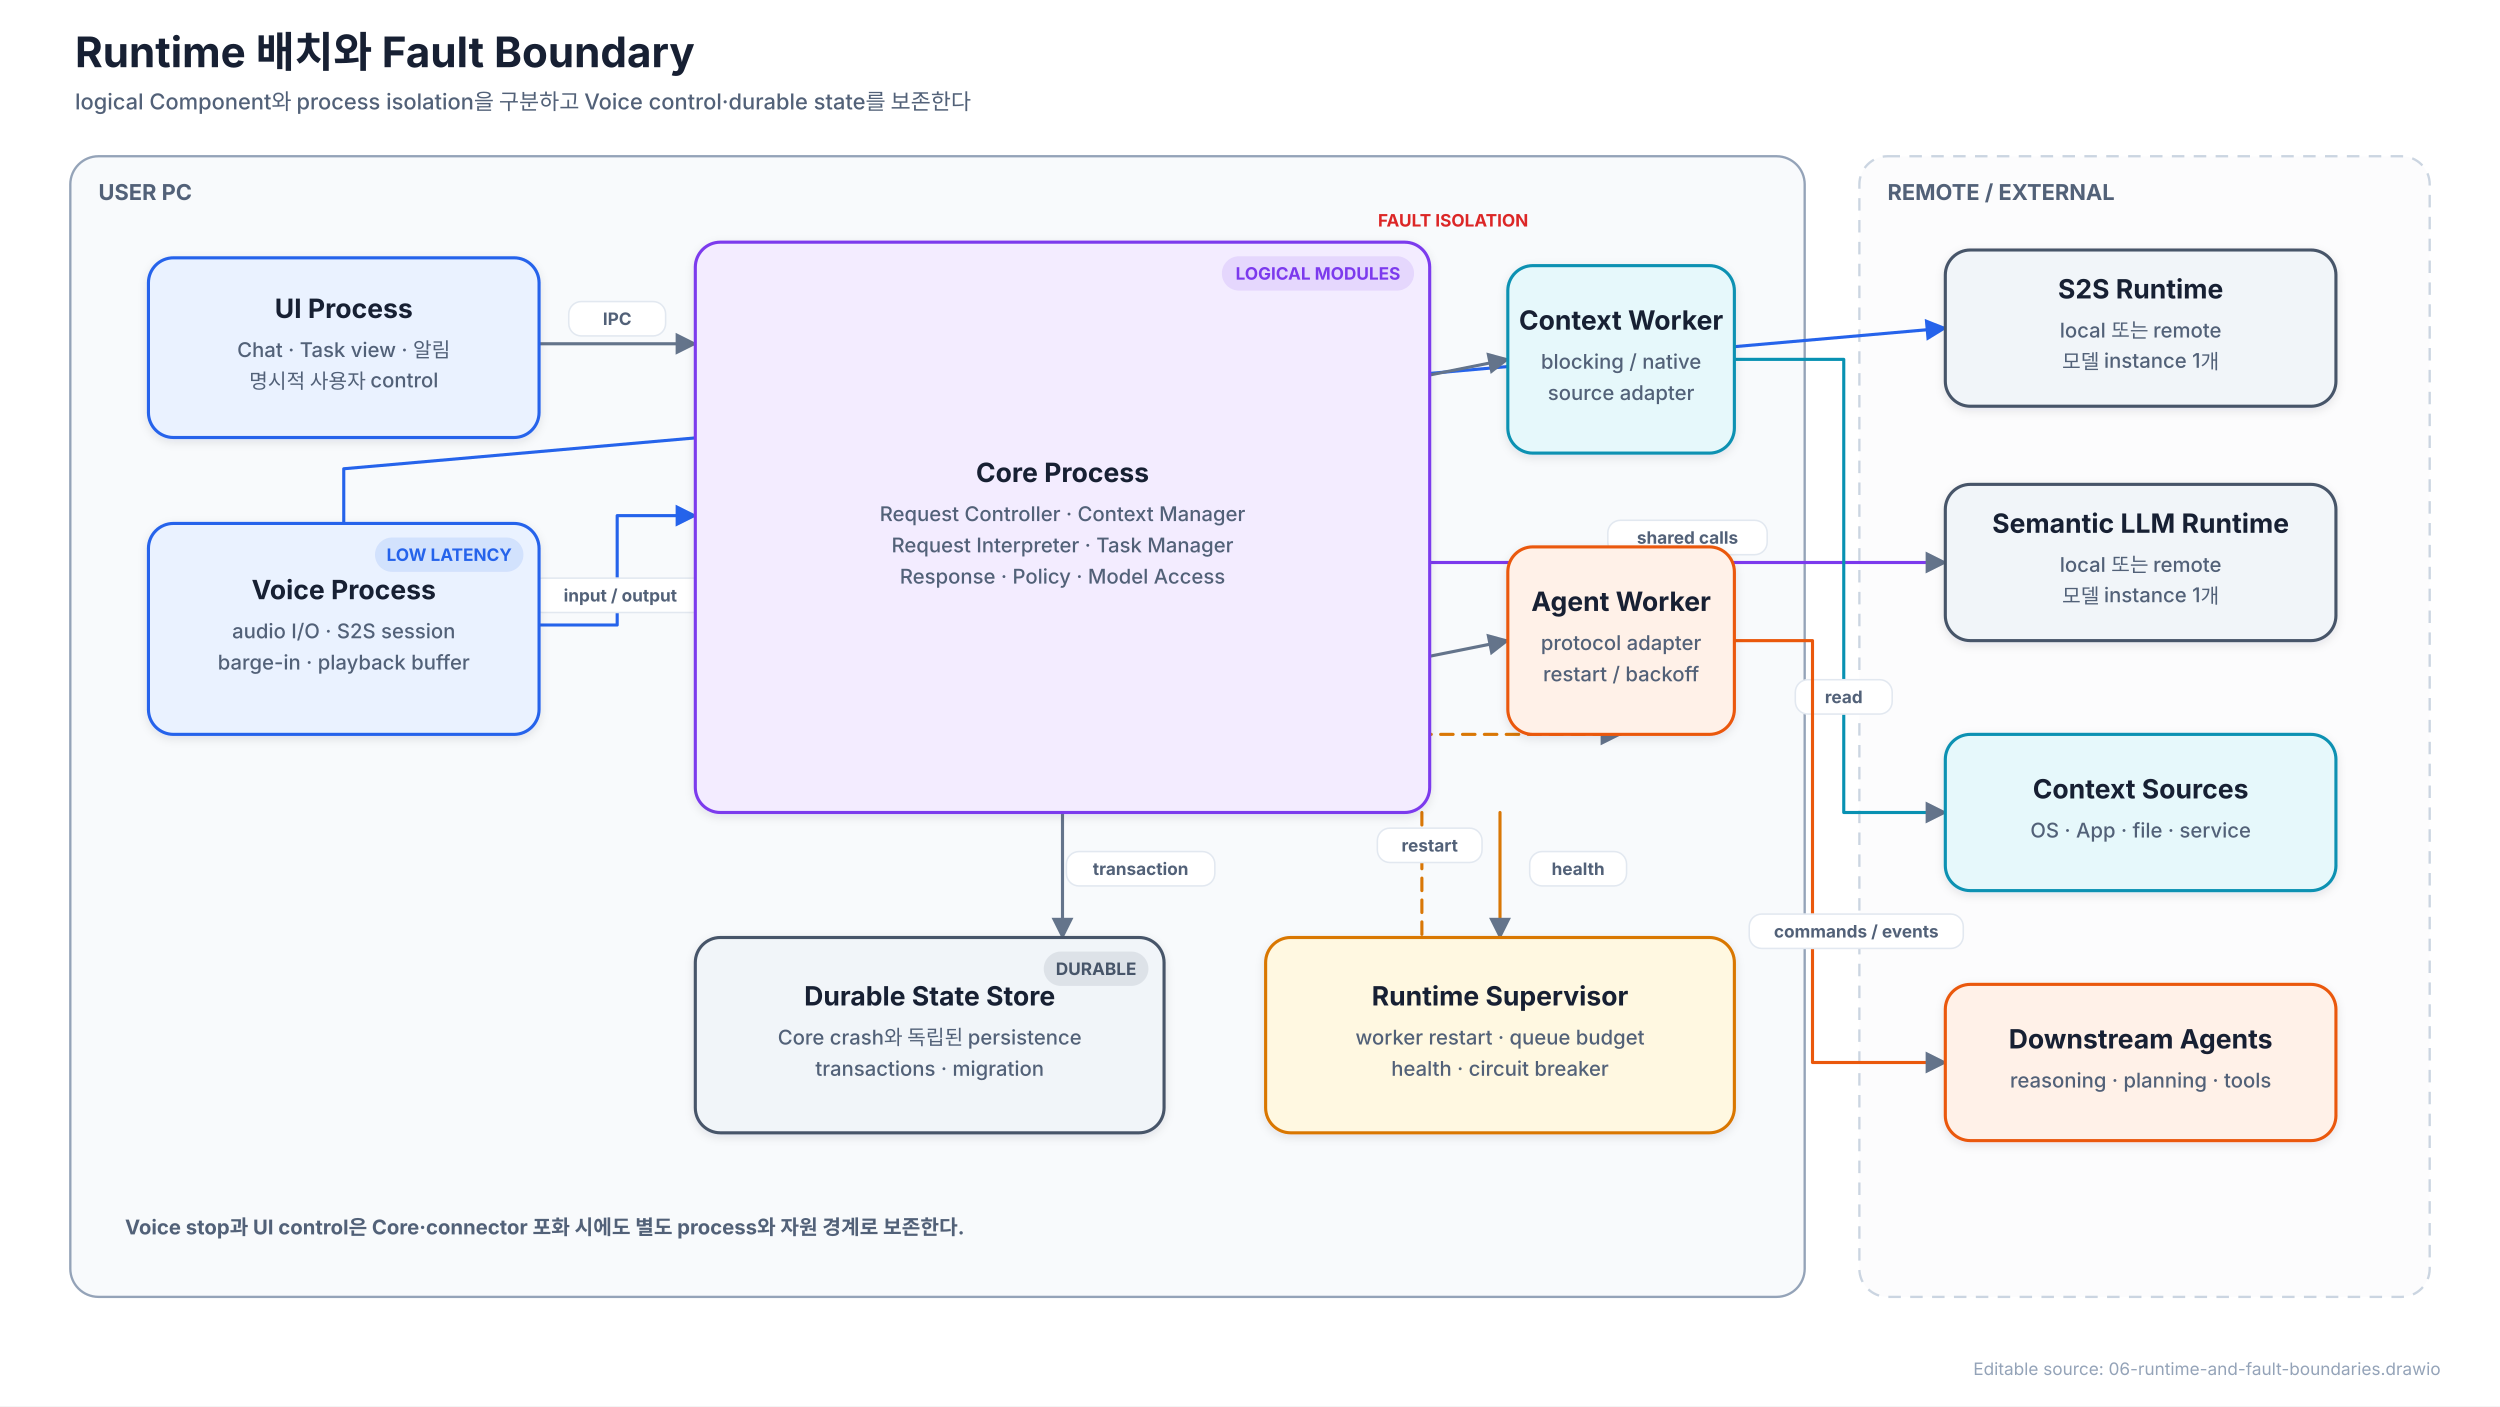
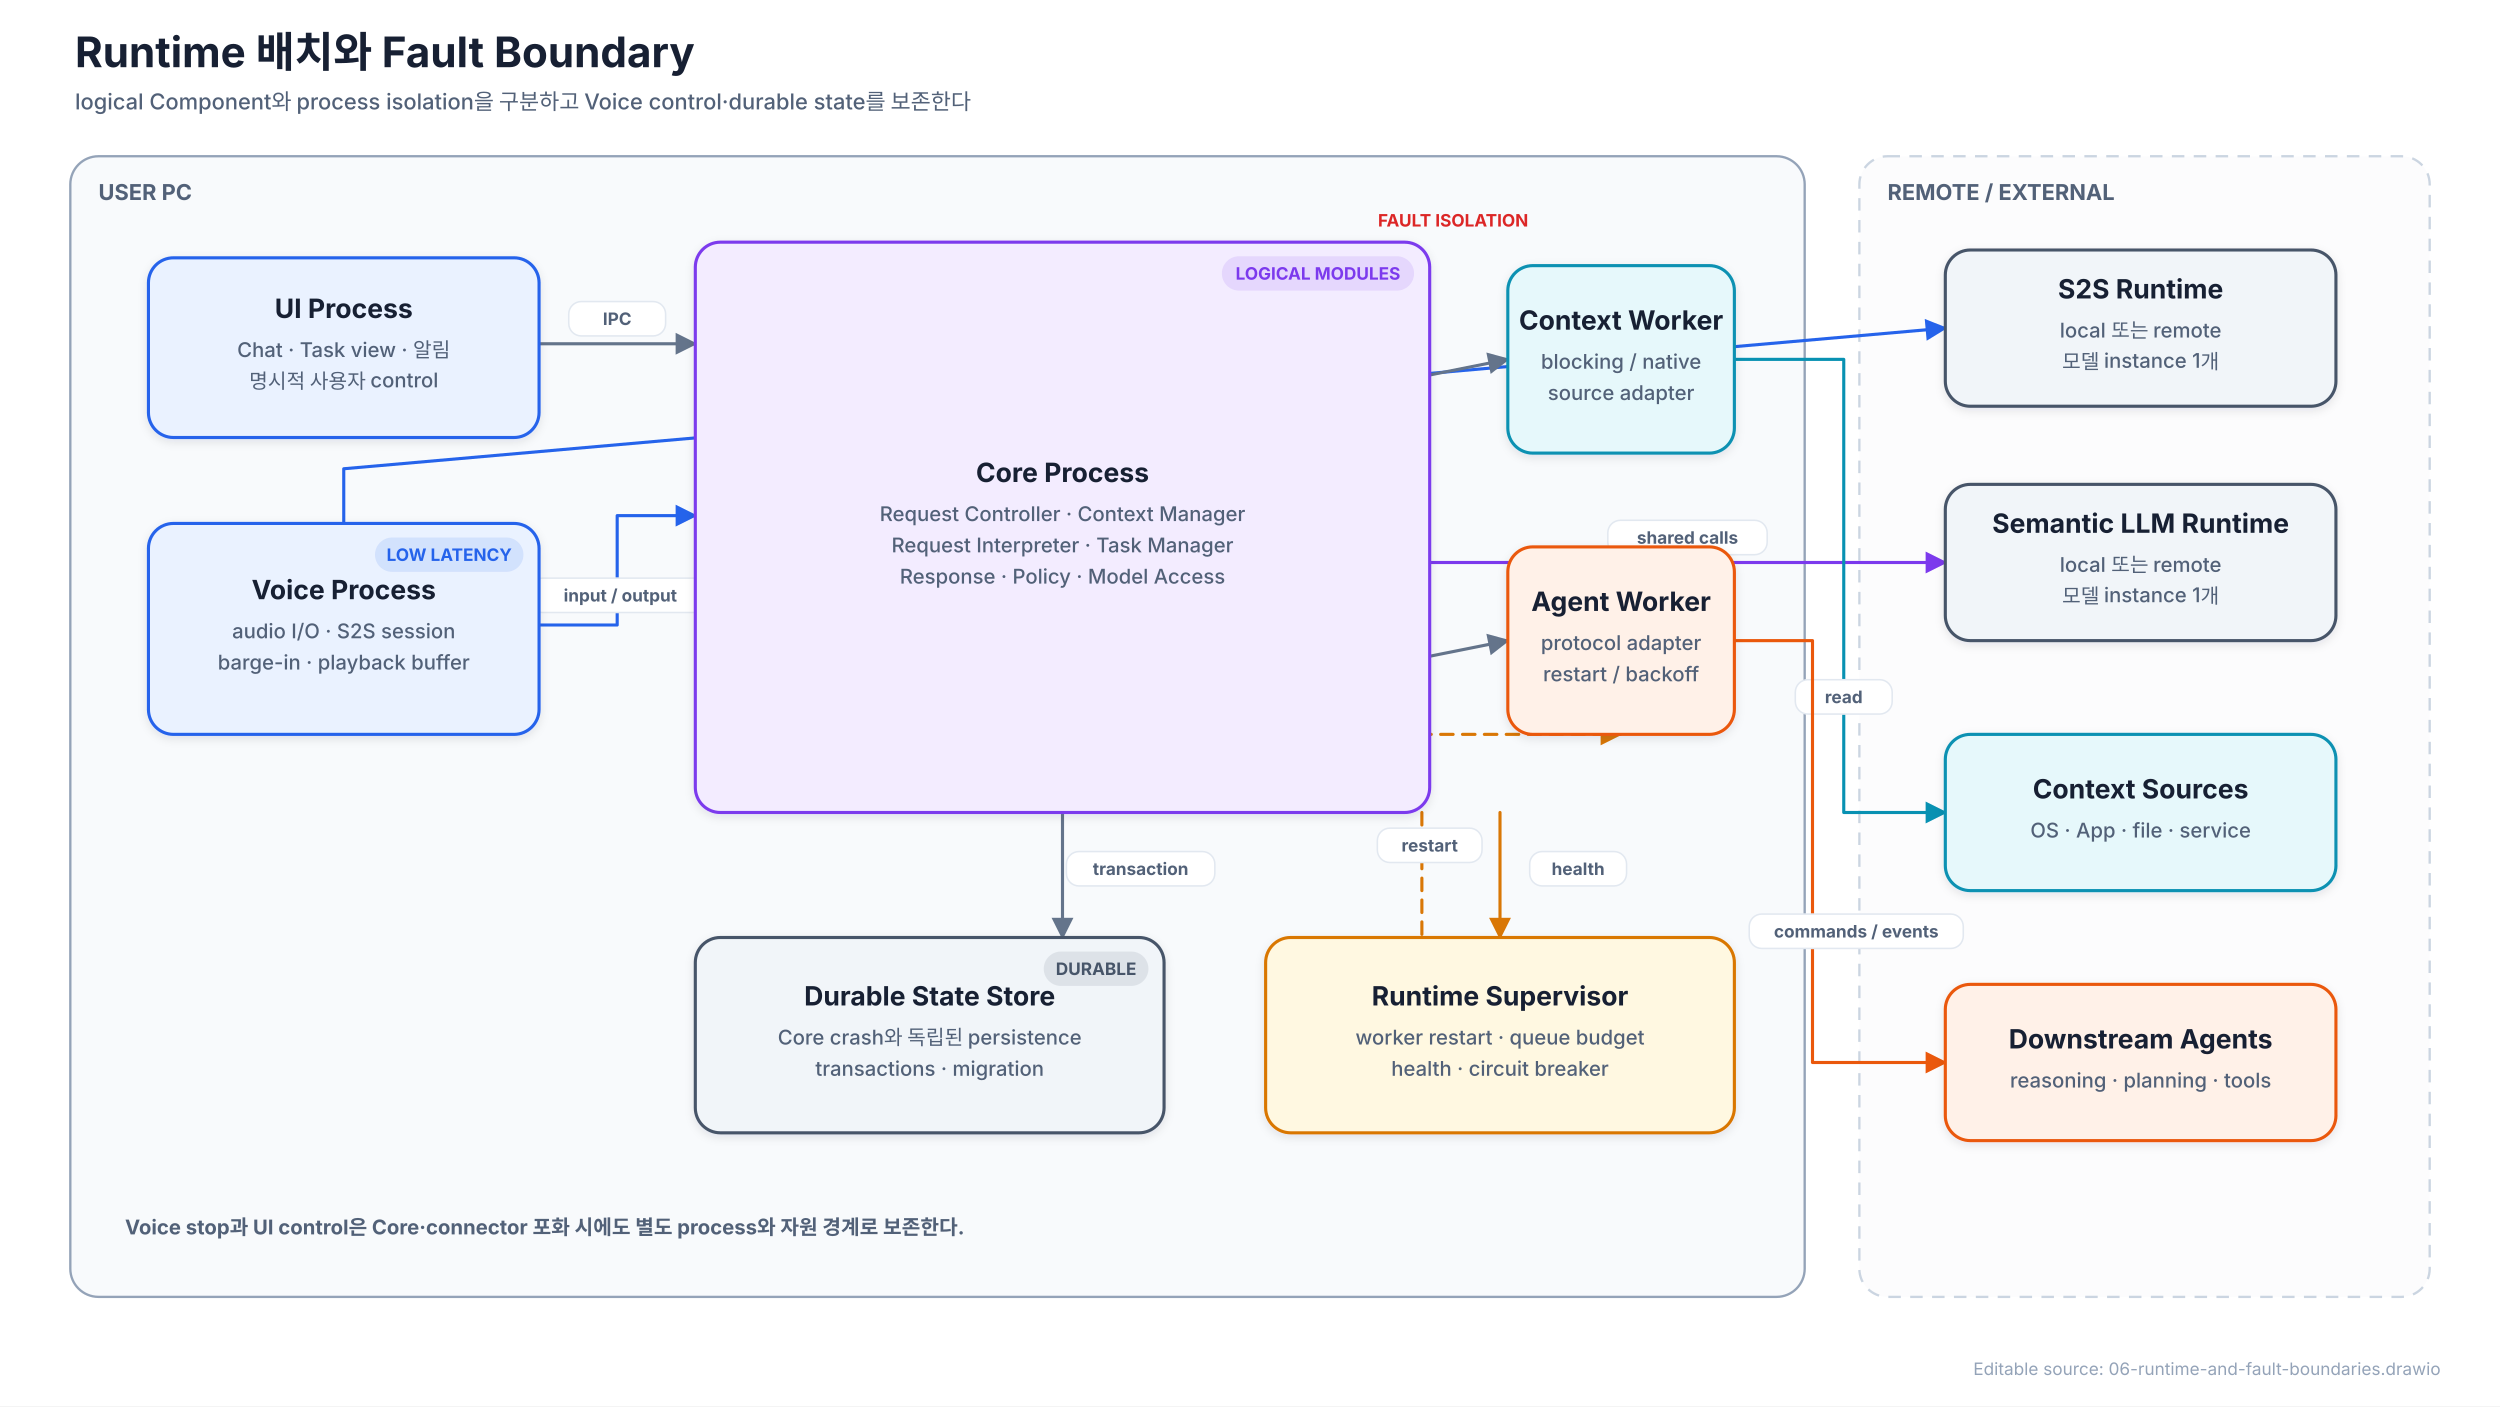
<svg xmlns="http://www.w3.org/2000/svg" width="1600" height="900" viewBox="0 0 1600 900" role="img" aria-labelledby="title desc">
  <defs>
    <marker id="arrow" viewBox="0 0 10 10" refX="9" refY="5" markerWidth="7" markerHeight="7" orient="auto-start-reverse">
      <path d="M 0 0 L 10 5 L 0 10 z" fill="#64748B" />
    </marker>
    <marker id="arrow-blue" viewBox="0 0 10 10" refX="9" refY="5" markerWidth="7" markerHeight="7" orient="auto-start-reverse">
      <path d="M 0 0 L 10 5 L 0 10 z" fill="#2563EB" />
+     </marker>
+     <marker id="arrow-cyan" viewBox="0 0 10 10" refX="9" refY="5" markerWidth="7" markerHeight="7" orient="auto-start-reverse">
+       <path d="M 0 0 L 10 5 L 0 10 z" fill="#0891B2" />
+     </marker>
+     <marker id="arrow-purple" viewBox="0 0 10 10" refX="9" refY="5" markerWidth="7" markerHeight="7" orient="auto-start-reverse">
+       <path d="M 0 0 L 10 5 L 0 10 z" fill="#7C3AED" />
+     </marker>
+     <marker id="arrow-green" viewBox="0 0 10 10" refX="9" refY="5" markerWidth="7" markerHeight="7" orient="auto-start-reverse">
+       <path d="M 0 0 L 10 5 L 0 10 z" fill="#059669" />
+     </marker>
+     <marker id="arrow-orange" viewBox="0 0 10 10" refX="9" refY="5" markerWidth="7" markerHeight="7" orient="auto-start-reverse">
+       <path d="M 0 0 L 10 5 L 0 10 z" fill="#EA580C" />
+     </marker>
+     <marker id="arrow-amber" viewBox="0 0 10 10" refX="9" refY="5" markerWidth="7" markerHeight="7" orient="auto-start-reverse">
+       <path d="M 0 0 L 10 5 L 0 10 z" fill="#D97706" />
+     </marker>
+     <marker id="arrow-gray" viewBox="0 0 10 10" refX="9" refY="5" markerWidth="7" markerHeight="7" orient="auto-start-reverse">
+       <path d="M 0 0 L 10 5 L 0 10 z" fill="#475569" />
+     </marker>
+     <marker id="arrow-red" viewBox="0 0 10 10" refX="9" refY="5" markerWidth="7" markerHeight="7" orient="auto-start-reverse">
+       <path d="M 0 0 L 10 5 L 0 10 z" fill="#DC2626" />
    </marker>
    <filter id="shadow" x="-10%" y="-10%" width="120%" height="140%">
      <feDropShadow dx="0" dy="2" stdDeviation="3" flood-color="#0F172A" flood-opacity="0.10" />
    </filter>
  </defs>
  <rect width="1600" height="900" fill="#FFFFFF" />
  <text x="48" y="43" font-family="Inter, Arial, sans-serif" font-size="27" font-weight="750" fill="#172033">Runtime 배치와 Fault Boundary</text>
  <text x="48" y="70" font-family="Inter, Arial, sans-serif" font-size="14" font-weight="500" fill="#526178">logical Component와 process isolation을 구분하고 Voice control·durable state를 보존한다</text>
  <rect x="45" y="100" width="1110" height="730" rx="18" fill="#F8FAFC" stroke="#94A3B8" stroke-width="1.5" />
  <text x="63" y="128" font-family="Inter, Arial, sans-serif" font-size="14" font-weight="750" fill="#526178">USER PC</text>
  <rect x="1190" y="100" width="365" height="730" rx="18" fill="#FCFCFD" stroke="#CBD5E1" stroke-width="1.5" stroke-dasharray="8 6" />
  <text x="1208" y="128" font-family="Inter, Arial, sans-serif" font-size="14" font-weight="750" fill="#526178">REMOTE / EXTERNAL</text>
  <polyline points="345,220 445,220" fill="none" stroke="#64748B" stroke-width="2" stroke-linejoin="round" stroke-linecap="round" marker-end="url(#arrow)" />
  <rect x="364.0" y="193" width="62" height="22" rx="8" fill="#FFFFFF" stroke="#E2E8F0" />
  <text x="395" y="208" text-anchor="middle" font-family="Inter, Arial, sans-serif" font-size="11" font-weight="650" fill="#526178">IPC</text>
  <polyline points="345,400 395,400 395,330 445,330" fill="none" stroke="#2563EB" stroke-width="2" stroke-linejoin="round" stroke-linecap="round" marker-end="url(#arrow-blue)" />
  <rect x="339.0" y="370" width="116" height="22" rx="8" fill="#FFFFFF" stroke="#E2E8F0" />
  <text x="397" y="385" text-anchor="middle" font-family="Inter, Arial, sans-serif" font-size="11" font-weight="650" fill="#526178">input / output</text>
  <polyline points="220,335 220,300 1245,210" fill="none" stroke="#2563EB" stroke-width="2" stroke-linejoin="round" stroke-linecap="round" marker-end="url(#arrow-blue)" />
  <rect x="749.5" y="260" width="81" height="22" rx="8" fill="#FFFFFF" stroke="#E2E8F0" />
  <text x="790" y="275" text-anchor="middle" font-family="Inter, Arial, sans-serif" font-size="11" font-weight="650" fill="#526178">streaming</text>
-   <polyline points="915,360 1180,360 1180,360 1245,360" fill="none" stroke="#7C3AED" stroke-width="2" stroke-linejoin="round" stroke-linecap="round" marker-end="url(#arrow)" />
+   <polyline points="915,360 1180,360 1180,360 1245,360" fill="none" stroke="#7C3AED" stroke-width="2" stroke-linejoin="round" stroke-linecap="round" marker-end="url(#arrow-purple)" />
  <rect x="1029.0" y="333" width="102" height="22" rx="8" fill="#FFFFFF" stroke="#E2E8F0" />
  <text x="1080" y="348" text-anchor="middle" font-family="Inter, Arial, sans-serif" font-size="11" font-weight="650" fill="#526178">shared calls</text>
  <polyline points="915,240 965,230" fill="none" stroke="#64748B" stroke-width="2" stroke-linejoin="round" stroke-linecap="round" marker-end="url(#arrow)" />
  <polyline points="915,420 965,410" fill="none" stroke="#64748B" stroke-width="2" stroke-linejoin="round" stroke-linecap="round" marker-end="url(#arrow)" />
-   <polyline points="1110,230 1180,230 1180,520 1245,520" fill="none" stroke="#0891B2" stroke-width="2" stroke-linejoin="round" stroke-linecap="round" marker-end="url(#arrow)" />
+   <polyline points="1110,230 1180,230 1180,520 1245,520" fill="none" stroke="#0891B2" stroke-width="2" stroke-linejoin="round" stroke-linecap="round" marker-end="url(#arrow-cyan)" />
  <rect x="1149.0" y="435" width="62" height="22" rx="8" fill="#FFFFFF" stroke="#E2E8F0" />
  <text x="1180" y="450" text-anchor="middle" font-family="Inter, Arial, sans-serif" font-size="11" font-weight="650" fill="#526178">read</text>
-   <polyline points="1110,410 1160,410 1160,680 1245,680" fill="none" stroke="#EA580C" stroke-width="2" stroke-linejoin="round" stroke-linecap="round" marker-end="url(#arrow)" />
+   <polyline points="1110,410 1160,410 1160,680 1245,680" fill="none" stroke="#EA580C" stroke-width="2" stroke-linejoin="round" stroke-linecap="round" marker-end="url(#arrow-orange)" />
  <rect x="1119.5" y="585" width="137" height="22" rx="8" fill="#FFFFFF" stroke="#E2E8F0" />
  <text x="1188" y="600" text-anchor="middle" font-family="Inter, Arial, sans-serif" font-size="11" font-weight="650" fill="#526178">commands / events</text>
  <polyline points="680,520 680,600" fill="none" stroke="#64748B" stroke-width="2" stroke-linejoin="round" stroke-linecap="round" marker-end="url(#arrow)" />
  <rect x="682.5" y="545" width="95" height="22" rx="8" fill="#FFFFFF" stroke="#E2E8F0" />
  <text x="730" y="560" text-anchor="middle" font-family="Inter, Arial, sans-serif" font-size="11" font-weight="650" fill="#526178">transaction</text>
-   <polyline points="960,520 960,600" fill="none" stroke="#D97706" stroke-width="2" stroke-linejoin="round" stroke-linecap="round" marker-end="url(#arrow)" />
+   <polyline points="960,520 960,600" fill="none" stroke="#D97706" stroke-width="2" stroke-linejoin="round" stroke-linecap="round" marker-end="url(#arrow-amber)" />
  <rect x="979.0" y="545" width="62" height="22" rx="8" fill="#FFFFFF" stroke="#E2E8F0" />
  <text x="1010" y="560" text-anchor="middle" font-family="Inter, Arial, sans-serif" font-size="11" font-weight="650" fill="#526178">health</text>
-   <polyline points="960,660 910,660 910,470 1037,470" fill="none" stroke="#D97706" stroke-width="2" stroke-linejoin="round" stroke-linecap="round" marker-end="url(#arrow)" stroke-dasharray="8 6" />
+   <polyline points="960,660 910,660 910,470 1037,470" fill="none" stroke="#D97706" stroke-width="2" stroke-linejoin="round" stroke-linecap="round" marker-end="url(#arrow-amber)" stroke-dasharray="8 6" />
  <rect x="881.5" y="530" width="67" height="22" rx="8" fill="#FFFFFF" stroke="#E2E8F0" />
  <text x="915" y="545" text-anchor="middle" font-family="Inter, Arial, sans-serif" font-size="11" font-weight="650" fill="#526178">restart</text>
  <rect x="95" y="165" width="250" height="115" rx="16" fill="#EAF2FF" stroke="#2563EB" stroke-width="2" filter="url(#shadow)" />
  <g font-family="Inter, Arial, sans-serif">
    <text x="220.0" y="203.5" text-anchor="middle" font-size="17" font-weight="700" fill="#172033">UI Process</text>
    <text x="220.0" y="228.5" text-anchor="middle" font-size="13" font-weight="500" fill="#526178">Chat · Task view · 알림</text>
    <text x="220.0" y="248.5" text-anchor="middle" font-size="13" font-weight="500" fill="#526178">명시적 사용자 control</text>
  </g>
  <rect x="95" y="335" width="250" height="135" rx="16" fill="#EAF2FF" stroke="#2563EB" stroke-width="2" filter="url(#shadow)" />
  <g font-family="Inter, Arial, sans-serif">
    <text x="220.0" y="383.5" text-anchor="middle" font-size="17" font-weight="700" fill="#172033">Voice Process</text>
    <text x="220.0" y="408.5" text-anchor="middle" font-size="13" font-weight="500" fill="#526178">audio I/O · S2S session</text>
    <text x="220.0" y="428.5" text-anchor="middle" font-size="13" font-weight="500" fill="#526178">barge-in · playback buffer</text>
    <rect x="240" y="344" width="95" height="22" rx="11" fill="#2563EB" opacity="0.12" />
    <text x="287.5" y="359" text-anchor="middle" font-size="11" font-weight="700" fill="#2563EB">LOW LATENCY</text>
  </g>
  <rect x="445" y="155" width="470" height="365" rx="16" fill="#F3ECFF" stroke="#7C3AED" stroke-width="2" filter="url(#shadow)" />
  <g font-family="Inter, Arial, sans-serif">
    <text x="680.0" y="308.5" text-anchor="middle" font-size="17" font-weight="700" fill="#172033">Core Process</text>
    <text x="680.0" y="333.5" text-anchor="middle" font-size="13" font-weight="500" fill="#526178">Request Controller · Context Manager</text>
    <text x="680.0" y="353.5" text-anchor="middle" font-size="13" font-weight="500" fill="#526178">Request Interpreter · Task Manager</text>
    <text x="680.0" y="373.5" text-anchor="middle" font-size="13" font-weight="500" fill="#526178">Response · Policy · Model Access</text>
    <rect x="782" y="164" width="123" height="22" rx="11" fill="#7C3AED" opacity="0.12" />
    <text x="843.5" y="179" text-anchor="middle" font-size="11" font-weight="700" fill="#7C3AED">LOGICAL MODULES</text>
  </g>
  <rect x="965" y="170" width="145" height="120" rx="16" fill="#E6F8FB" stroke="#0891B2" stroke-width="2" filter="url(#shadow)" />
  <g font-family="Inter, Arial, sans-serif">
    <text x="1037.5" y="211.0" text-anchor="middle" font-size="17" font-weight="700" fill="#172033">Context Worker</text>
    <text x="1037.5" y="236.0" text-anchor="middle" font-size="13" font-weight="500" fill="#526178">blocking / native</text>
    <text x="1037.5" y="256.0" text-anchor="middle" font-size="13" font-weight="500" fill="#526178">source adapter</text>
  </g>
  <rect x="965" y="350" width="145" height="120" rx="16" fill="#FFF1E8" stroke="#EA580C" stroke-width="2" filter="url(#shadow)" />
  <g font-family="Inter, Arial, sans-serif">
    <text x="1037.5" y="391.0" text-anchor="middle" font-size="17" font-weight="700" fill="#172033">Agent Worker</text>
    <text x="1037.5" y="416.0" text-anchor="middle" font-size="13" font-weight="500" fill="#526178">protocol adapter</text>
    <text x="1037.5" y="436.0" text-anchor="middle" font-size="13" font-weight="500" fill="#526178">restart / backoff</text>
  </g>
  <rect x="445" y="600" width="300" height="125" rx="16" fill="#F1F5F9" stroke="#475569" stroke-width="2" filter="url(#shadow)" />
  <g font-family="Inter, Arial, sans-serif">
    <text x="595.0" y="643.5" text-anchor="middle" font-size="17" font-weight="700" fill="#172033">Durable State Store</text>
    <text x="595.0" y="668.5" text-anchor="middle" font-size="13" font-weight="500" fill="#526178">Core crash와 독립된 persistence</text>
    <text x="595.0" y="688.5" text-anchor="middle" font-size="13" font-weight="500" fill="#526178">transactions · migration</text>
    <rect x="668" y="609" width="67" height="22" rx="11" fill="#475569" opacity="0.12" />
    <text x="701.5" y="624" text-anchor="middle" font-size="11" font-weight="700" fill="#475569">DURABLE</text>
  </g>
  <rect x="810" y="600" width="300" height="125" rx="16" fill="#FFF8E1" stroke="#D97706" stroke-width="2" filter="url(#shadow)" />
  <g font-family="Inter, Arial, sans-serif">
    <text x="960.0" y="643.5" text-anchor="middle" font-size="17" font-weight="700" fill="#172033">Runtime Supervisor</text>
    <text x="960.0" y="668.5" text-anchor="middle" font-size="13" font-weight="500" fill="#526178">worker restart · queue budget</text>
    <text x="960.0" y="688.5" text-anchor="middle" font-size="13" font-weight="500" fill="#526178">health · circuit breaker</text>
  </g>
  <rect x="1245" y="160" width="250" height="100" rx="16" fill="#F1F5F9" stroke="#475569" stroke-width="2" filter="url(#shadow)" />
  <g font-family="Inter, Arial, sans-serif">
    <text x="1370.0" y="191.0" text-anchor="middle" font-size="17" font-weight="700" fill="#172033">S2S Runtime</text>
    <text x="1370.0" y="216.0" text-anchor="middle" font-size="13" font-weight="500" fill="#526178">local 또는 remote</text>
    <text x="1370.0" y="236.0" text-anchor="middle" font-size="13" font-weight="500" fill="#526178">모델 instance 1개</text>
  </g>
  <rect x="1245" y="310" width="250" height="100" rx="16" fill="#F1F5F9" stroke="#475569" stroke-width="2" filter="url(#shadow)" />
  <g font-family="Inter, Arial, sans-serif">
    <text x="1370.0" y="341.0" text-anchor="middle" font-size="17" font-weight="700" fill="#172033">Semantic LLM Runtime</text>
    <text x="1370.0" y="366.0" text-anchor="middle" font-size="13" font-weight="500" fill="#526178">local 또는 remote</text>
    <text x="1370.0" y="386.0" text-anchor="middle" font-size="13" font-weight="500" fill="#526178">모델 instance 1개</text>
  </g>
  <rect x="1245" y="470" width="250" height="100" rx="16" fill="#E6F8FB" stroke="#0891B2" stroke-width="2" filter="url(#shadow)" />
  <g font-family="Inter, Arial, sans-serif">
    <text x="1370.0" y="511.0" text-anchor="middle" font-size="17" font-weight="700" fill="#172033">Context Sources</text>
    <text x="1370.0" y="536.0" text-anchor="middle" font-size="13" font-weight="500" fill="#526178">OS · App · file · service</text>
  </g>
  <rect x="1245" y="630" width="250" height="100" rx="16" fill="#FFF1E8" stroke="#EA580C" stroke-width="2" filter="url(#shadow)" />
  <g font-family="Inter, Arial, sans-serif">
    <text x="1370.0" y="671.0" text-anchor="middle" font-size="17" font-weight="700" fill="#172033">Downstream Agents</text>
    <text x="1370.0" y="696.0" text-anchor="middle" font-size="13" font-weight="500" fill="#526178">reasoning · planning · tools</text>
  </g>
  <text x="930" y="145" text-anchor="middle" font-family="Inter, Arial, sans-serif" font-size="11" font-weight="700" fill="#DC2626">FAULT ISOLATION</text>
  <text x="80" y="790" text-anchor="start" font-family="Inter, Arial, sans-serif" font-size="13" font-weight="700" fill="#526178">Voice stop과 UI control은 Core·connector 포화 시에도 별도 process와 자원 경계로 보존한다.</text>
  <text x="1562" y="880" text-anchor="end" font-family="Inter, Arial, sans-serif" font-size="11" fill="#94A3B8">Editable source: 06-runtime-and-fault-boundaries.drawio</text>
</svg>
